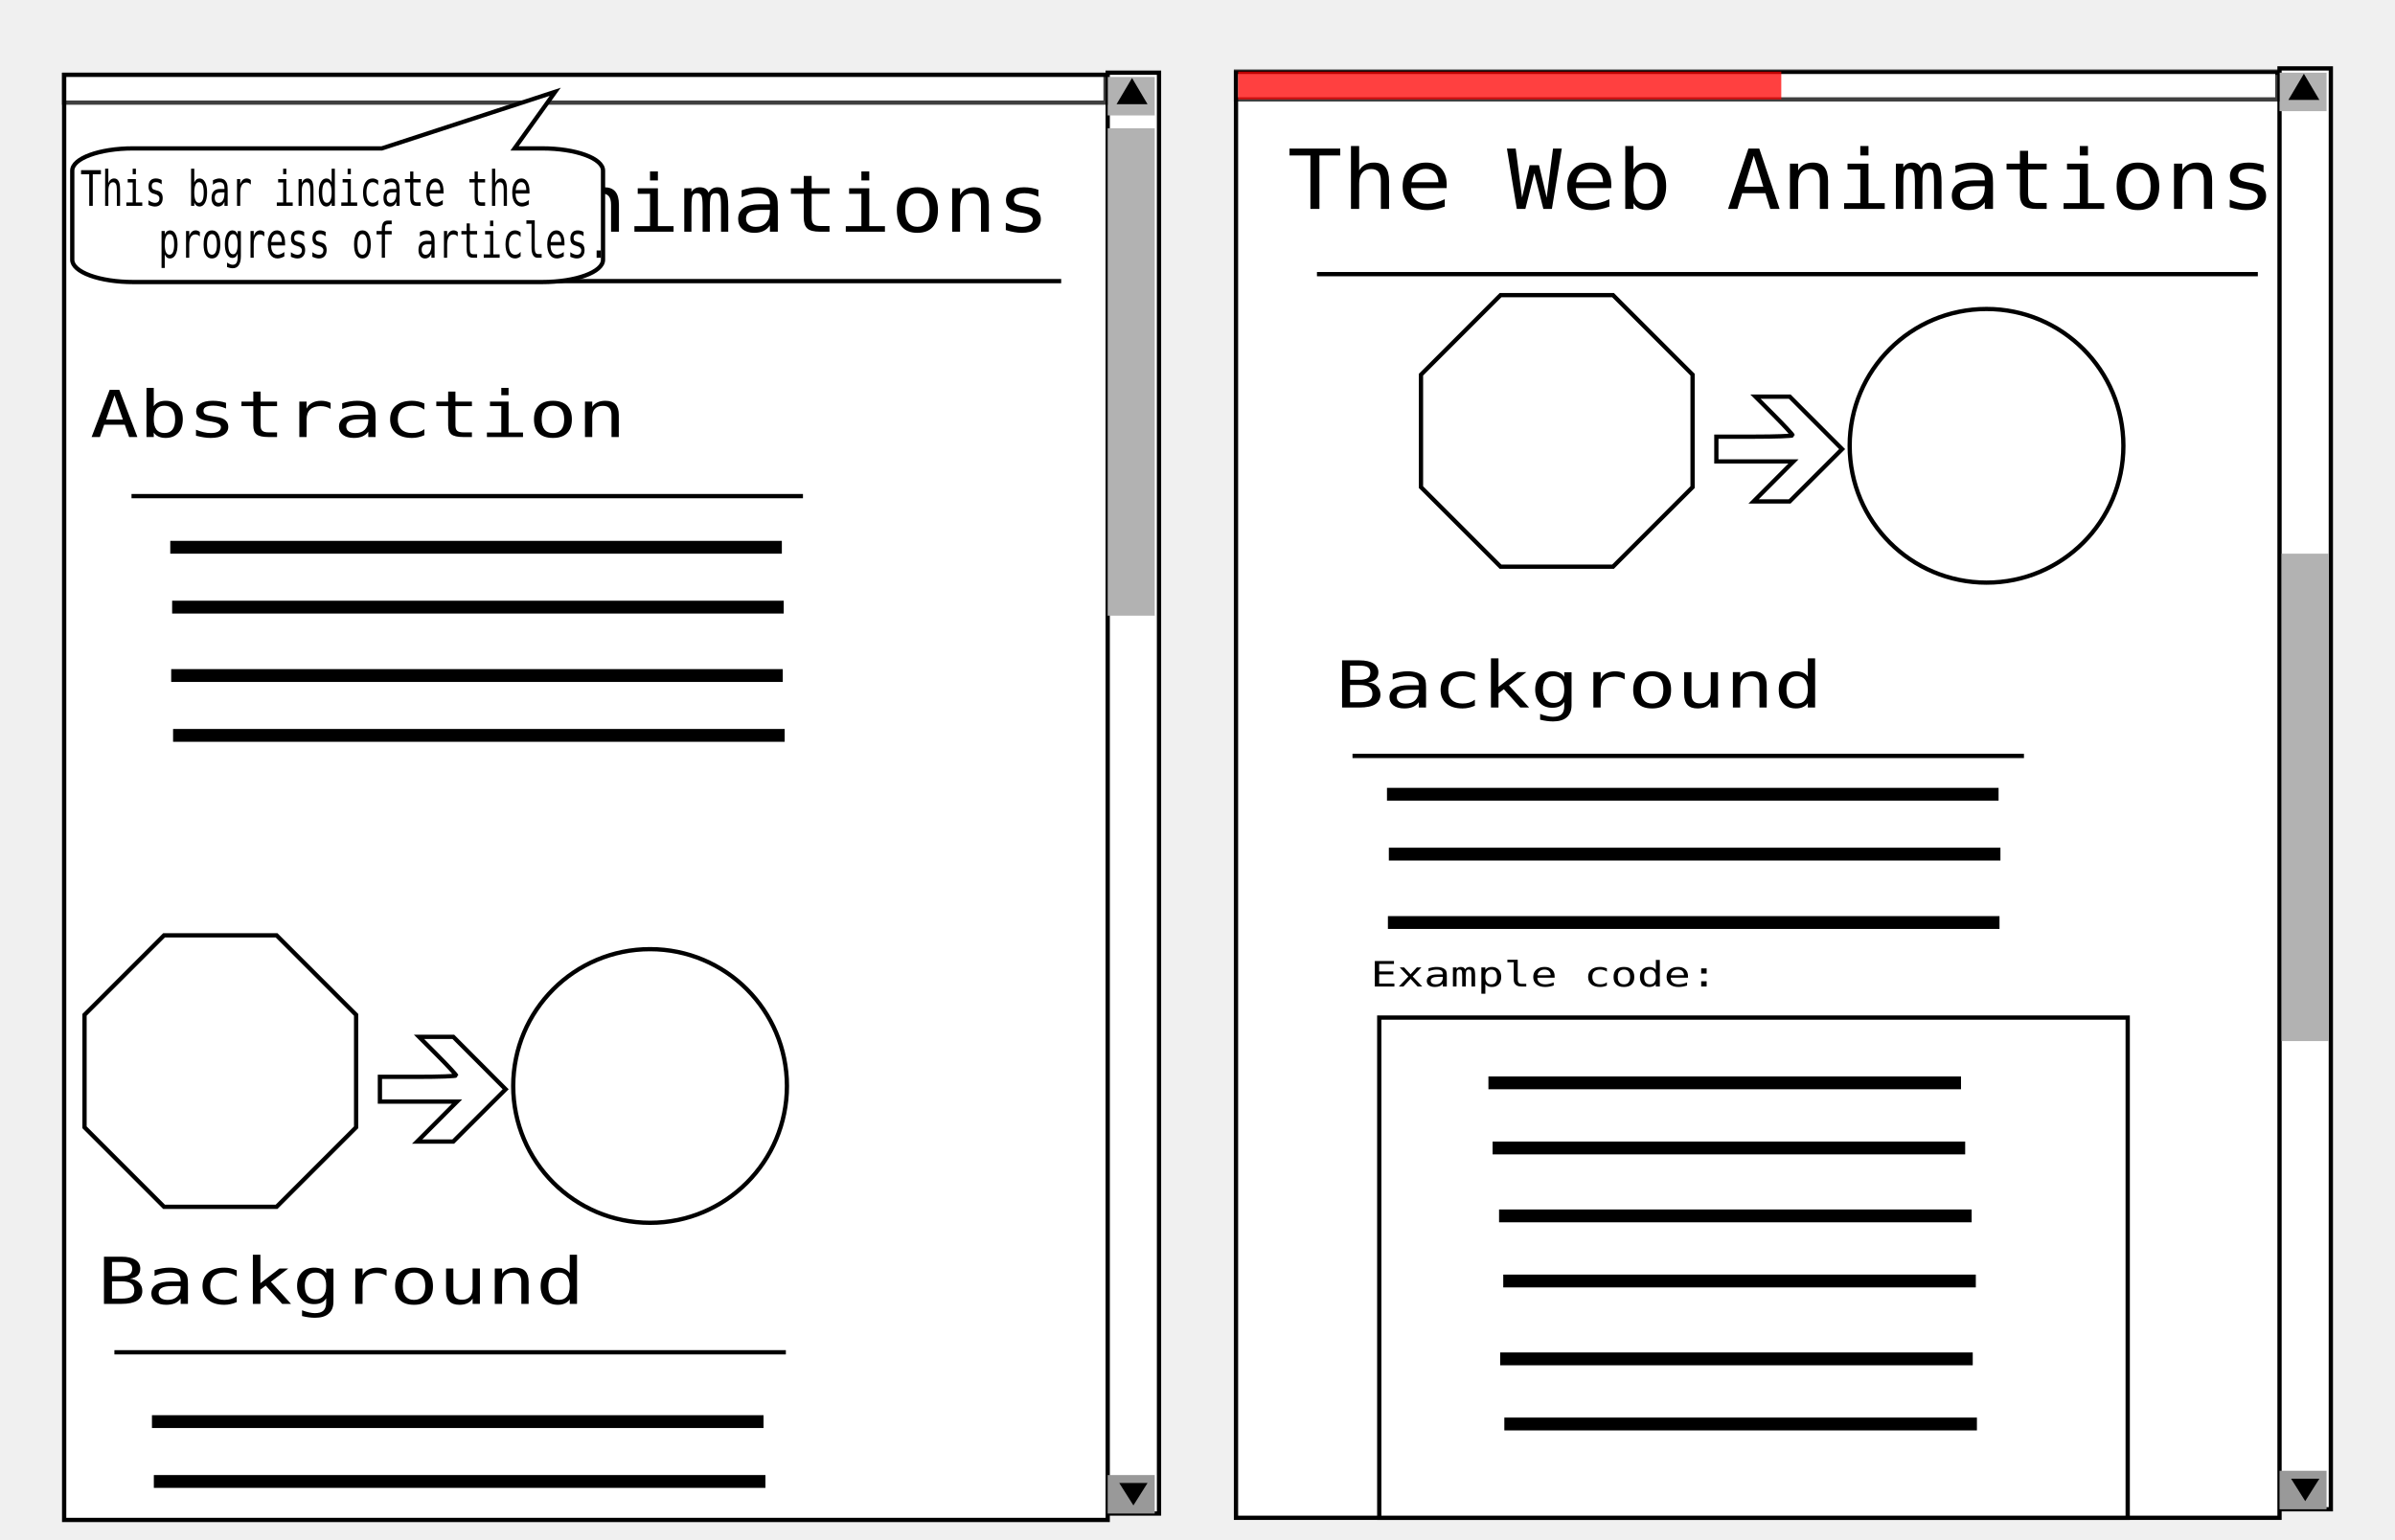
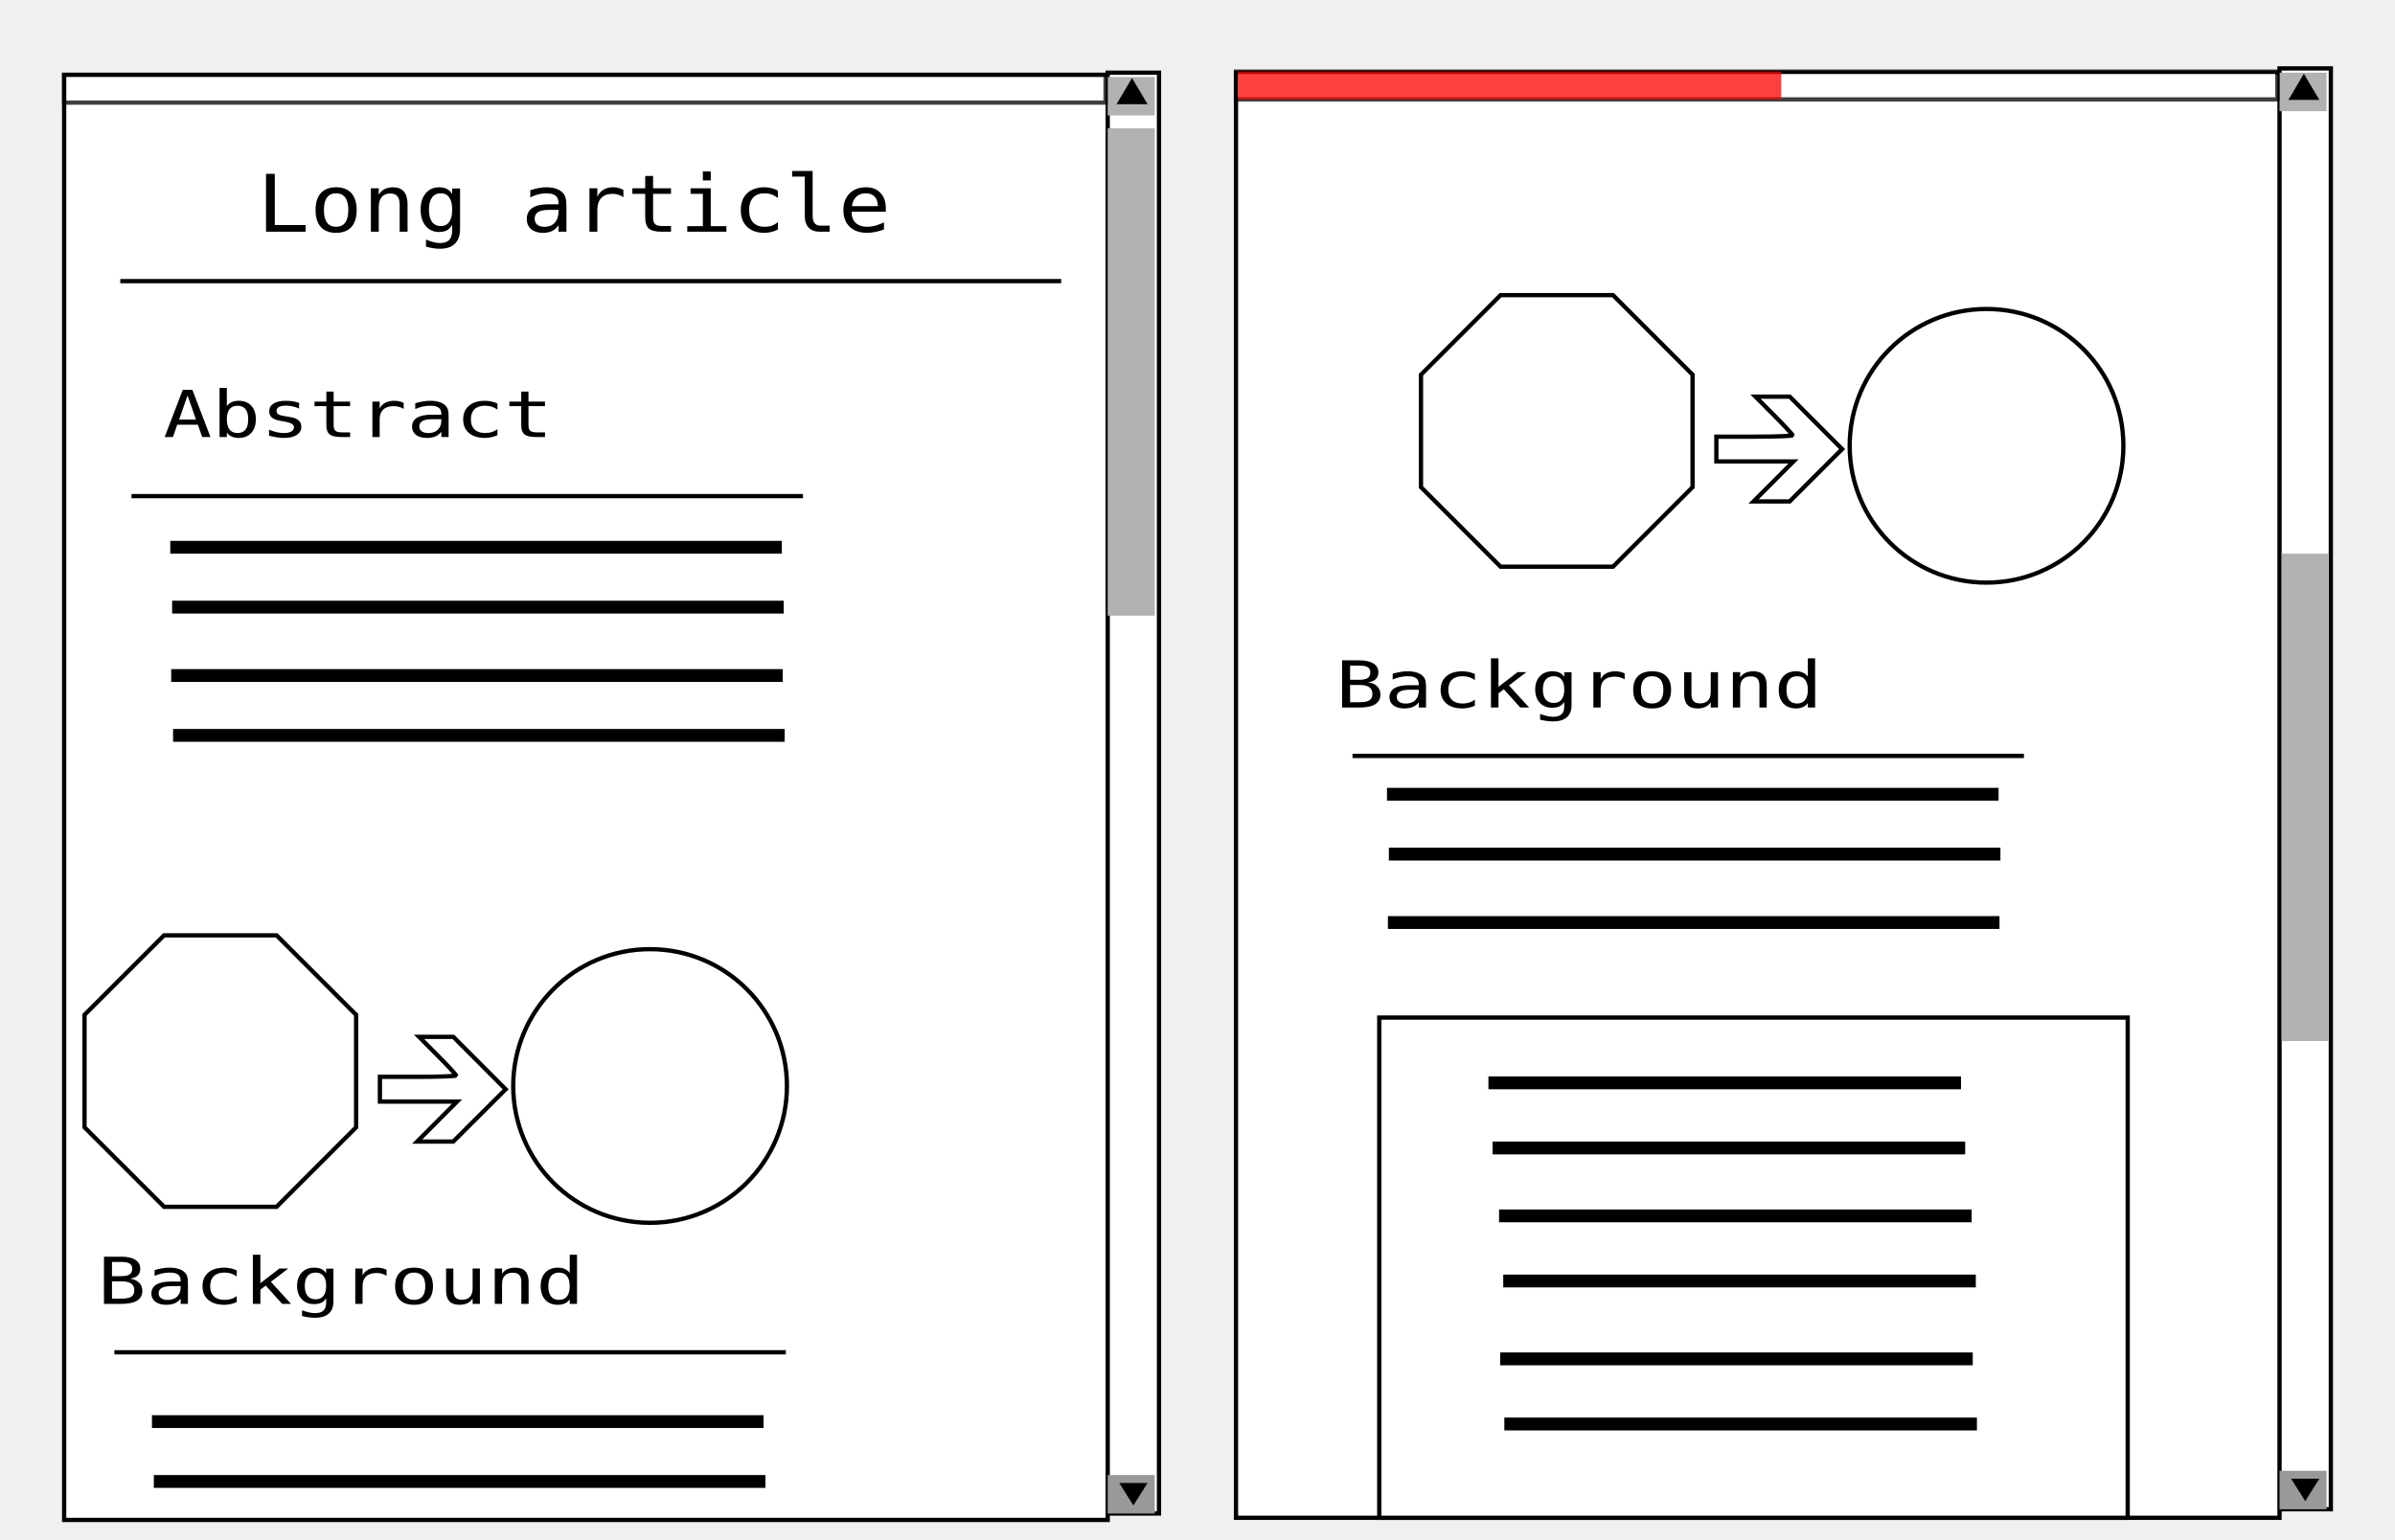
<svg xmlns="http://www.w3.org/2000/svg" width="560" height="360">
  <path fill="#fff" stroke="#000" stroke-dasharray="null" stroke-linejoin="null" stroke-linecap="null" d="M15 17.5h244v338H15zM259 17h12v337h-12z" />
  <path fill="#b2b2b2" d="M259 18h11v9h-11z" />
  <path d="M261.07 24.372l3.625-6.122 3.624 6.122h-7.25z" />
  <path fill="#999" d="M259 345h11v9h-11z" />
  <path d="M261.7 346.85l3.31 5.248 3.313-5.247H261.7z" />
  <path fill="#b2b2b2" d="M259 30h11v114h-11z" />
  <circle fill="#fff" stroke="#000" stroke-dasharray="null" stroke-linejoin="null" stroke-linecap="null" cx="152" cy="254" r="32" />
  <path fill="none" stroke="#000" stroke-width="null" stroke-dasharray="null" stroke-linejoin="null" stroke-linecap="null" d="M102.193 262.33l4.662-4.677H88.83v-5.791h8.908c4.9 0 8.91-.147 8.91-.326 0-.18-1.95-2.284-4.335-4.677l-4.336-4.353h8.014l6.12 6.13 6.12 6.133-6.13 6.12-6.132 6.118h-8.436l4.66-4.677zM19.764 237.363l18.6-18.6h26.304l18.6 18.6v26.304l-18.6 18.6H38.364l-18.6-18.6v-26.304z" />
  <text transform="matrix(.85515 0 0 .7733 106.75 9.283)" text-anchor="middle" font-family="Monospace" font-size="24" y="58.075" x="32.089" stroke-linecap="null" stroke-linejoin="null" stroke-dasharray="null" stroke-width="0" stroke="#000">
-     The Web Animations
+     Long article
  </text>
  <path fill="none" stroke="#000" stroke-dasharray="null" stroke-linejoin="null" stroke-linecap="null" d="M28.125 65.75h220" />
  <text transform="matrix(.7883 0 0 .63053 76.157 9.832)" text-anchor="middle" font-family="Monospace" font-size="24" y="146.513" x="9.599" stroke-linecap="null" stroke-linejoin="null" stroke-dasharray="null" stroke-width="0" stroke="#000">
-     Abstraction
+     Abstract
  </text>
  <path fill="none" stroke="#000" stroke-dasharray="null" stroke-linejoin="null" stroke-linecap="null" d="M30.75 116.038h157" />
  <path fill="none" stroke="#000" stroke-width="3" stroke-dasharray="null" stroke-linejoin="null" stroke-linecap="null" d="M39.813 128h143M40.25 142h143M40.03 158h143M40.47 172h143M35.53 332.5h143M35.97 346.5h143" />
  <path fill="#fff" stroke="#000" stroke-dasharray="null" stroke-linejoin="null" stroke-linecap="null" opacity=".75" d="M15 17.5h243.5V24H15z" />
-   <path fill="#fff" stroke="#000" stroke-dasharray="null" stroke-linejoin="null" stroke-linecap="null" d="M141 60.755c0 2.876-6.366 5.21-14.22 5.21H31.115c-3.77 0-7.388-.55-10.055-1.527-2.667-.977-4.165-2.302-4.165-3.683V39.918c0-2.877 6.366-5.21 14.22-5.21H89.29l40.532-13.244-9.505 13.245h6.463c7.854 0 14.22 2.33 14.22 5.208v20.837z" />
-   <text stroke="#000" stroke-width="0" stroke-dasharray="null" stroke-linejoin="null" stroke-linecap="null" x="727.675" y="-977.791" font-size="24" font-family="Monospace" text-anchor="middle" transform="matrix(.3478 0 0 .47673 -181.554 514.288)">
-     This bar indicate the
-   </text>
-   <text stroke="#000" stroke-width="0" stroke-dasharray="null" stroke-linejoin="null" stroke-linecap="null" x="780.094" y="-952.323" font-size="24" font-family="Monospace" text-anchor="middle" transform="matrix(.3478 0 0 .47673 -181.554 514.288)">
-     progress of articles.
-   </text>
  <text transform="matrix(.7883 0 0 .63053 76.157 9.832)" text-anchor="middle" font-family="Monospace" font-size="24" y="468.07" x="4.524" stroke-linecap="null" stroke-linejoin="null" stroke-dasharray="null" stroke-width="0" stroke="#000">
    Background
  </text>
  <path fill="none" stroke="#000" stroke-dasharray="null" stroke-linejoin="null" stroke-linecap="null" d="M26.75 316.288h157" />
  <g>
    <path fill="#fff" stroke="#000" stroke-dasharray="null" stroke-linejoin="null" stroke-linecap="null" d="M289 17h244v338H289zM533 16h12v337h-12z" />
    <path fill="#b2b2b2" d="M533 17h11v9h-11z" />
    <path d="M535.07 23.372l3.625-6.122 3.624 6.122h-7.25z" />
    <path fill="#999" d="M533 344h11v9h-11z" />
    <path d="M535.7 345.85l3.31 5.248 3.313-5.247H535.7z" />
    <path fill="#b2b2b2" d="M533.5 129.5h11v114h-11z" />
-     <text transform="matrix(.88793 0 0 .80666 139.852 6.504)" text-anchor="middle" font-family="Monospace" font-size="24" y="52.515" x="311.563" stroke-linecap="null" stroke-linejoin="null" stroke-dasharray="null" stroke-width="0" stroke="#000">
-       The Web Animations
-     </text>
-     <path fill="none" stroke="#000" stroke-dasharray="null" stroke-linejoin="null" stroke-linecap="null" d="M307.93 64.12h220" />
    <circle fill="#fff" stroke="#000" stroke-dasharray="null" stroke-linejoin="null" stroke-linecap="null" cx="464.492" cy="104.269" r="32" />
    <path fill="none" stroke="#000" stroke-width="null" stroke-dasharray="null" stroke-linejoin="null" stroke-linecap="null" d="M414.685 112.6l4.662-4.677H401.32v-5.792h8.91c4.9 0 8.91-.146 8.91-.325 0-.18-1.95-2.284-4.335-4.677l-4.335-4.352h8.013l6.12 6.13 6.12 6.133-6.13 6.118-6.133 6.12h-8.436l4.66-4.678zM332.256 87.632l18.6-18.6h26.304l18.6 18.6v26.304l-18.6 18.6h-26.304l-18.6-18.6V87.632z" />
    <text transform="matrix(.7883 0 0 .63053 76.157 9.832)" text-anchor="middle" font-family="Monospace" font-size="24" y="246.856" x="371.763" stroke-linecap="null" stroke-linejoin="null" stroke-dasharray="null" stroke-width="0" stroke="#000">
      Background
    </text>
    <path fill="none" stroke="#000" stroke-dasharray="null" stroke-linejoin="null" stroke-linecap="null" d="M316.242 176.807h157" />
    <path fill="none" stroke="#000" stroke-width="3" stroke-dasharray="null" stroke-linejoin="null" stroke-linecap="null" d="M324.305 185.77h143M324.742 199.77h143M324.523 215.77h143" />
-     <text transform="matrix(.4316 0 0 .34015 117.81 103.983)" text-anchor="middle" font-family="Monospace" font-size="24" y="372.618" x="563.46" stroke-linecap="null" stroke-linejoin="null" stroke-dasharray="null" stroke-width="0" stroke="#000">
-       Example code:
-     </text>
    <path fill="#fff" stroke="#000" stroke-width="null" stroke-dasharray="null" stroke-linejoin="null" stroke-linecap="null" d="M322.5 238h175v117h-175z" />
    <path fill="none" stroke="#000" stroke-width="3" stroke-dasharray="null" stroke-linejoin="null" stroke-linecap="null" d="M348.023 253.27h110.5M349 268.5h110.5M350.512 284.385h110.5M351.488 299.615h110.5M350.768 317.827h110.5M351.744 333.058h110.5" />
    <path fill="#fff" stroke="#000" stroke-dasharray="null" stroke-linejoin="null" stroke-linecap="null" opacity=".75" d="M289 16.75h243.5v6.5H289z" />
-     <path fill="red" opacity=".75" d="M289.5 16.75h127v6.5h-127z" />
+     <rect x="289.5" y="16.75" height="6.5" width="127" fill="red" opacity="0.75" />
  </g>
</svg>
